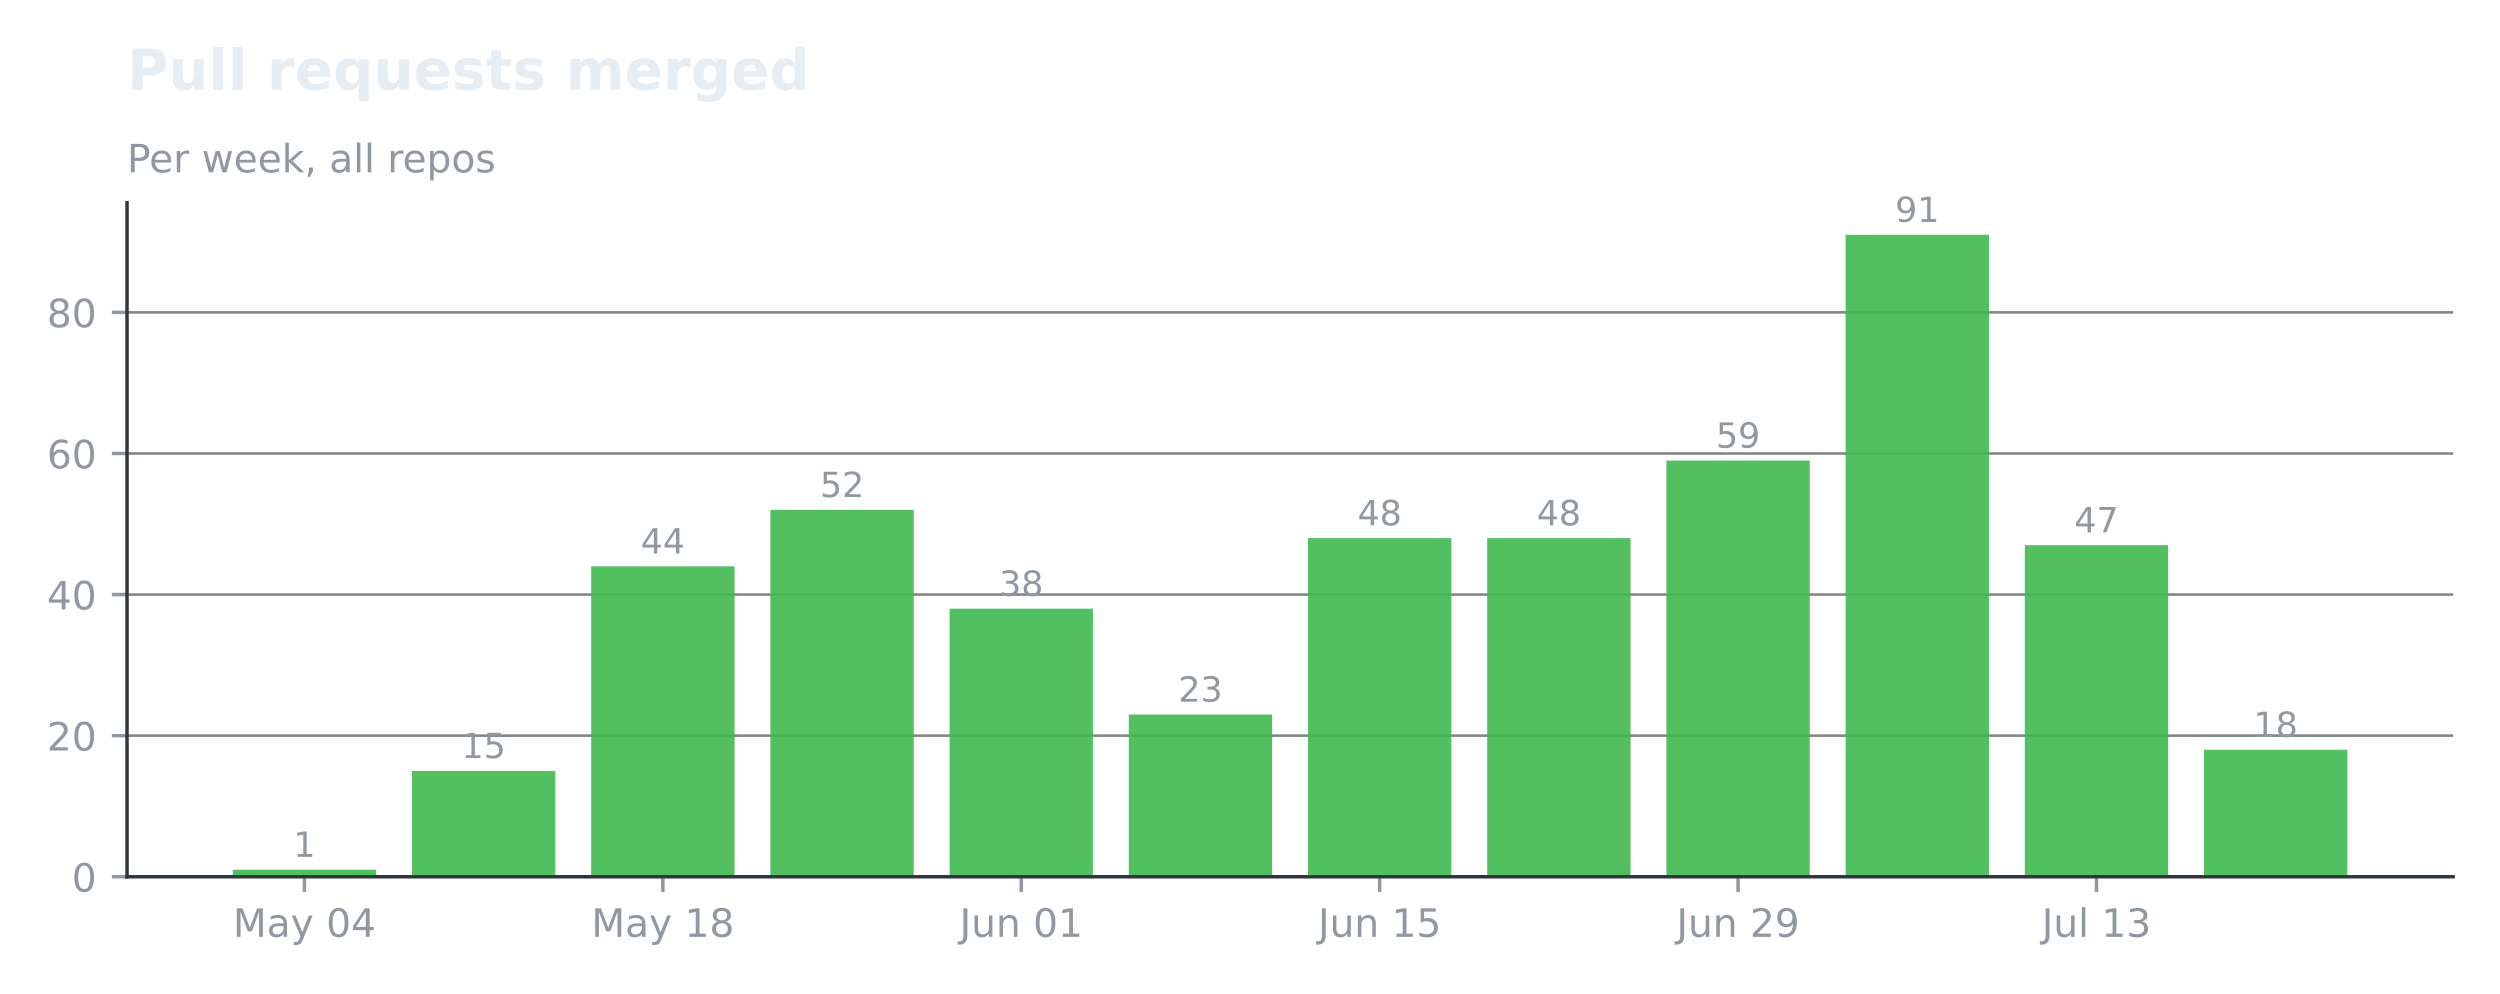
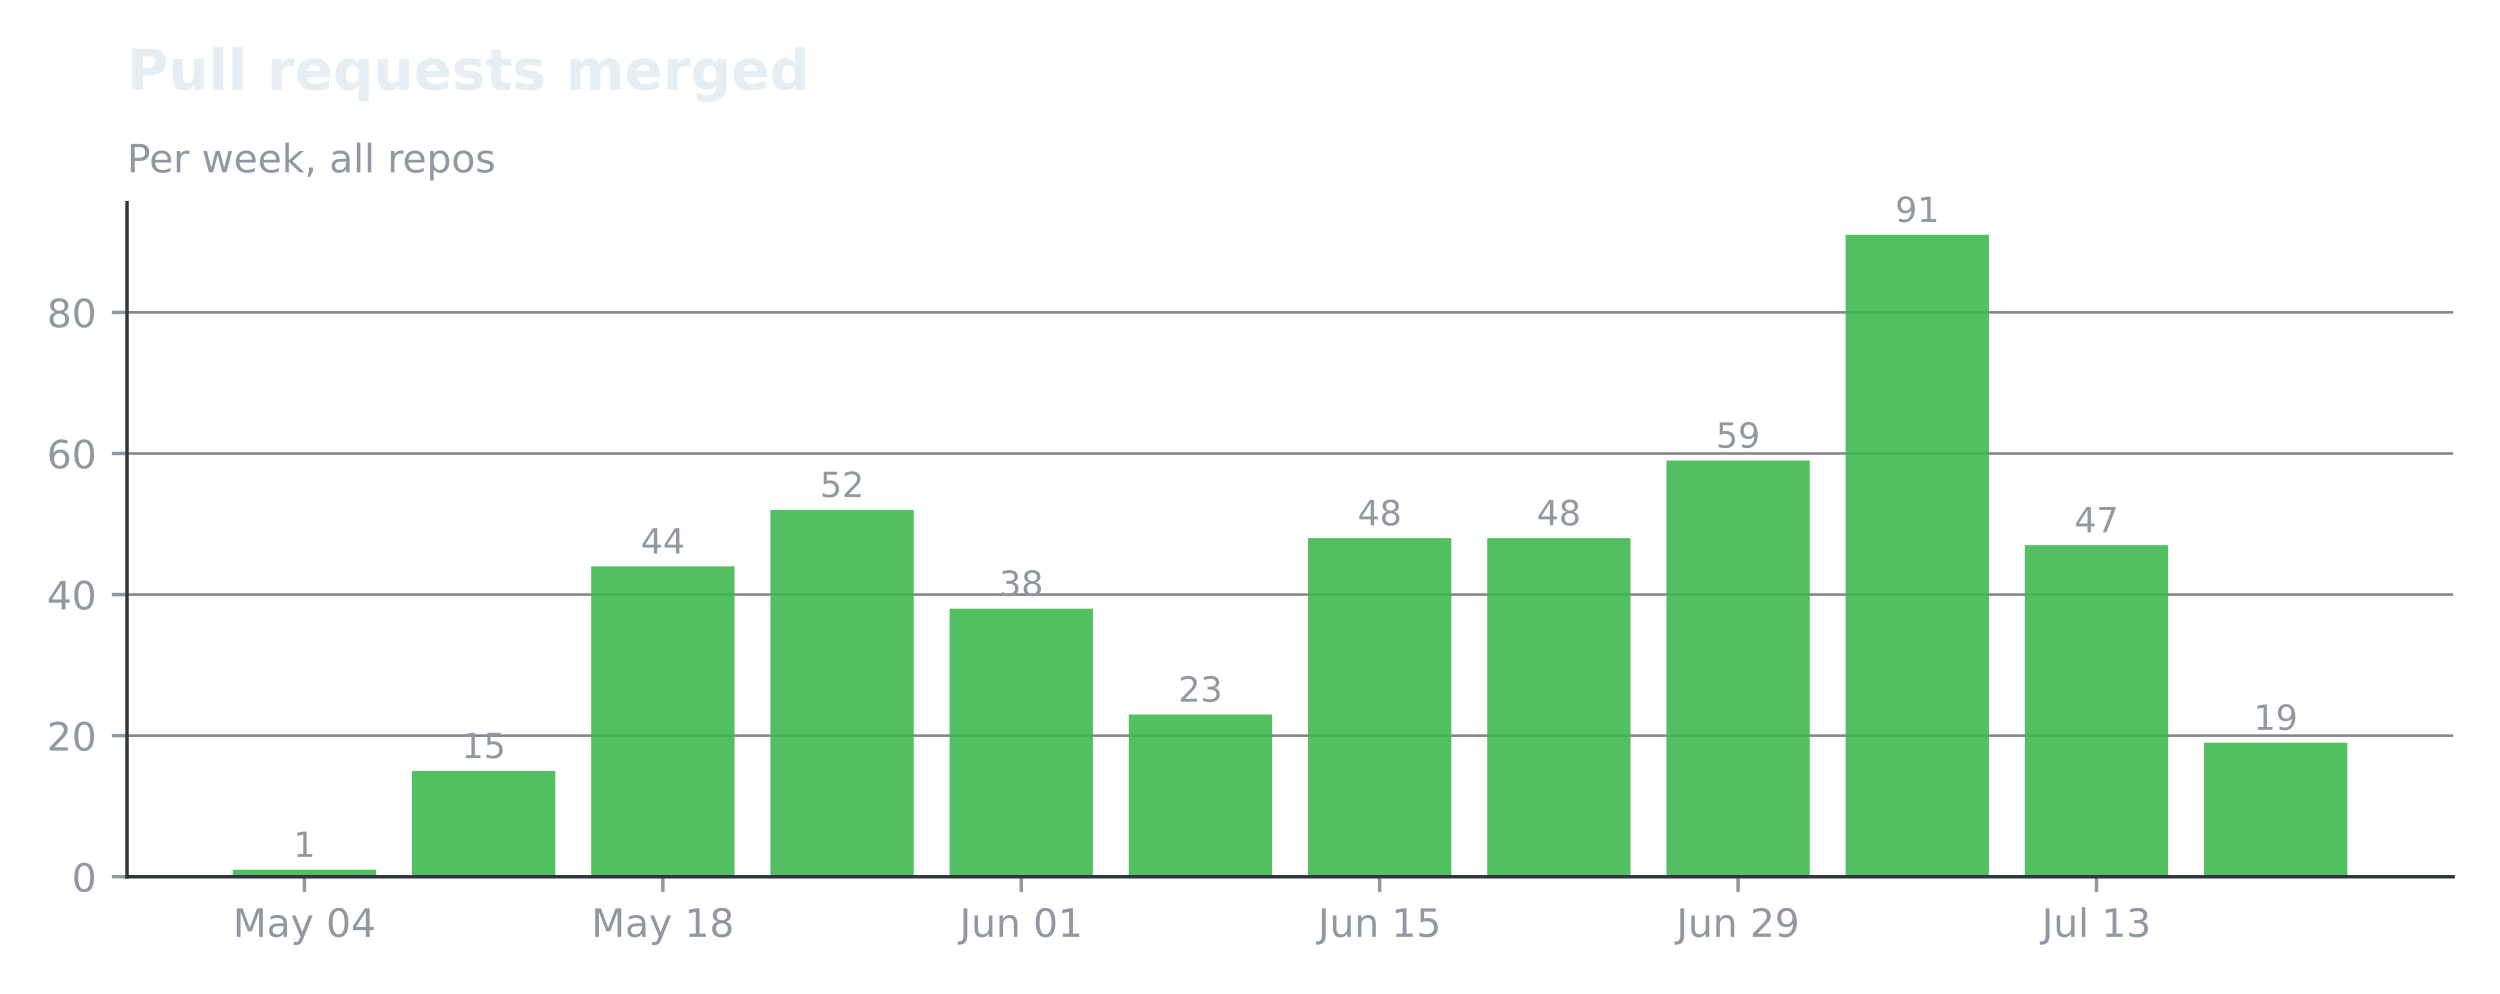
<svg xmlns="http://www.w3.org/2000/svg" xmlns:xlink="http://www.w3.org/1999/xlink" width="575.732pt" height="228.711pt" viewBox="0 0 575.732 228.711" version="1.1">
  <defs>
    <style type="text/css">*{stroke-linejoin: round; stroke-linecap: butt}</style>
  </defs>
  <g id="figure_1">
    <g id="patch_1">
      <path d="M 0 228.711  L 575.732 228.711  L 575.732 -0  L 0 -0  L 0 228.711  z " style="fill: none; opacity: 0" />
    </g>
    <g id="axes_1">
      <g id="patch_2">
        <path d="M 29.253 201.91  L 564.933 201.91  L 564.933 46.678  L 29.253 46.678  L 29.253 201.91  z " style="fill: none" />
      </g>
      <g id="matplotlib.axis_1">
        <g id="xtick_1">
          <g id="line2d_1">
            <defs>
-               <path id="m7aac562706" d="M 0 0  L 0 3.5  " style="stroke: #9198a1; stroke-width: 0.8" />
+               <path id="mbb3bbf8a56" d="M 0 0  L 0 3.5  " style="stroke: #9198a1; stroke-width: 0.8" />
            </defs>
            <g>
-               <use xlink:href="#m7aac562706" x="70.109" y="201.91" style="fill: #9198a1; stroke: #9198a1; stroke-width: 0.8" />
+               <use xlink:href="#mbb3bbf8a56" x="70.109" y="201.91" style="fill: #9198a1; stroke: #9198a1; stroke-width: 0.8" />
            </g>
          </g>
          <g id="text_1">
            <g style="fill: #9198a1" transform="translate(53.64929 215.7479) scale(0.09 -0.09)">
              <defs>
                <path id="DejaVuSans-30" d="M 628 4666  L 1569 4666  L 2759 1491  L 3956 4666  L 4897 4666  L 4897 0  L 4281 0  L 4281 4097  L 3078 897  L 2444 897  L 1241 4097  L 1241 0  L 628 0  L 628 4666  z " transform="scale(0.015625)" />
                <path id="DejaVuSans-44" d="M 2194 1759  Q 1497 1759 1228 1600  Q 959 1441 959 1056  Q 959 750 1161 570  Q 1363 391 1709 391  Q 2188 391 2477 730  Q 2766 1069 2766 1631  L 2766 1759  L 2194 1759  z M 3341 1997  L 3341 0  L 2766 0  L 2766 531  Q 2569 213 2275 61  Q 1981 -91 1556 -91  Q 1019 -91 701 211  Q 384 513 384 1019  Q 384 1609 779 1909  Q 1175 2209 1959 2209  L 2766 2209  L 2766 2266  Q 2766 2663 2505 2880  Q 2244 3097 1772 3097  Q 1472 3097 1187 3025  Q 903 2953 641 2809  L 641 3341  Q 956 3463 1253 3523  Q 1550 3584 1831 3584  Q 2591 3584 2966 3190  Q 3341 2797 3341 1997  z " transform="scale(0.015625)" />
                <path id="DejaVuSans-5c" d="M 2059 -325  Q 1816 -950 1584 -1140  Q 1353 -1331 966 -1331  L 506 -1331  L 506 -850  L 844 -850  Q 1081 -850 1212 -737  Q 1344 -625 1503 -206  L 1606 56  L 191 3500  L 800 3500  L 1894 763  L 2988 3500  L 3597 3500  L 2059 -325  z " transform="scale(0.015625)" />
                <path id="DejaVuSans-3" transform="scale(0.015625)" />
                <path id="DejaVuSans-13" d="M 2034 4250  Q 1547 4250 1301 3770  Q 1056 3291 1056 2328  Q 1056 1369 1301 889  Q 1547 409 2034 409  Q 2525 409 2770 889  Q 3016 1369 3016 2328  Q 3016 3291 2770 3770  Q 2525 4250 2034 4250  z M 2034 4750  Q 2819 4750 3233 4129  Q 3647 3509 3647 2328  Q 3647 1150 3233 529  Q 2819 -91 2034 -91  Q 1250 -91 836 529  Q 422 1150 422 2328  Q 422 3509 836 4129  Q 1250 4750 2034 4750  z " transform="scale(0.015625)" />
                <path id="DejaVuSans-17" d="M 2419 4116  L 825 1625  L 2419 1625  L 2419 4116  z M 2253 4666  L 3047 4666  L 3047 1625  L 3713 1625  L 3713 1100  L 3047 1100  L 3047 0  L 2419 0  L 2419 1100  L 313 1100  L 313 1709  L 2253 4666  z " transform="scale(0.015625)" />
              </defs>
              <use xlink:href="#DejaVuSans-30" />
              <use xlink:href="#DejaVuSans-44" transform="translate(86.28125 0)" />
              <use xlink:href="#DejaVuSans-5c" transform="translate(147.5625 0)" />
              <use xlink:href="#DejaVuSans-3" transform="translate(206.75 0)" />
              <use xlink:href="#DejaVuSans-13" transform="translate(238.5312 0)" />
              <use xlink:href="#DejaVuSans-17" transform="translate(302.1562 0)" />
            </g>
          </g>
        </g>
        <g id="xtick_2">
          <g id="line2d_2">
            <g>
-               <use xlink:href="#m7aac562706" x="152.649" y="201.91" style="fill: #9198a1; stroke: #9198a1; stroke-width: 0.8" />
+               <use xlink:href="#mbb3bbf8a56" x="152.649" y="201.91" style="fill: #9198a1; stroke: #9198a1; stroke-width: 0.8" />
            </g>
          </g>
          <g id="text_2">
            <g style="fill: #9198a1" transform="translate(136.1886 215.7479) scale(0.09 -0.09)">
              <defs>
                <path id="DejaVuSans-14" d="M 794 531  L 1825 531  L 1825 4091  L 703 3866  L 703 4441  L 1819 4666  L 2450 4666  L 2450 531  L 3481 531  L 3481 0  L 794 0  L 794 531  z " transform="scale(0.015625)" />
                <path id="DejaVuSans-1b" d="M 2034 2216  Q 1584 2216 1326 1975  Q 1069 1734 1069 1313  Q 1069 891 1326 650  Q 1584 409 2034 409  Q 2484 409 2743 651  Q 3003 894 3003 1313  Q 3003 1734 2745 1975  Q 2488 2216 2034 2216  z M 1403 2484  Q 997 2584 770 2862  Q 544 3141 544 3541  Q 544 4100 942 4425  Q 1341 4750 2034 4750  Q 2731 4750 3128 4425  Q 3525 4100 3525 3541  Q 3525 3141 3298 2862  Q 3072 2584 2669 2484  Q 3125 2378 3379 2068  Q 3634 1759 3634 1313  Q 3634 634 3220 271  Q 2806 -91 2034 -91  Q 1263 -91 848 271  Q 434 634 434 1313  Q 434 1759 690 2068  Q 947 2378 1403 2484  z M 1172 3481  Q 1172 3119 1398 2916  Q 1625 2713 2034 2713  Q 2441 2713 2670 2916  Q 2900 3119 2900 3481  Q 2900 3844 2670 4047  Q 2441 4250 2034 4250  Q 1625 4250 1398 4047  Q 1172 3844 1172 3481  z " transform="scale(0.015625)" />
              </defs>
              <use xlink:href="#DejaVuSans-30" />
              <use xlink:href="#DejaVuSans-44" transform="translate(86.28125 0)" />
              <use xlink:href="#DejaVuSans-5c" transform="translate(147.5625 0)" />
              <use xlink:href="#DejaVuSans-3" transform="translate(206.75 0)" />
              <use xlink:href="#DejaVuSans-14" transform="translate(238.5312 0)" />
              <use xlink:href="#DejaVuSans-1b" transform="translate(302.1562 0)" />
            </g>
          </g>
        </g>
        <g id="xtick_3">
          <g id="line2d_3">
            <g>
-               <use xlink:href="#m7aac562706" x="235.188" y="201.91" style="fill: #9198a1; stroke: #9198a1; stroke-width: 0.8" />
+               <use xlink:href="#mbb3bbf8a56" x="235.188" y="201.91" style="fill: #9198a1; stroke: #9198a1; stroke-width: 0.8" />
            </g>
          </g>
          <g id="text_3">
            <g style="fill: #9198a1" transform="translate(221.0004 215.7479) scale(0.09 -0.09)">
              <defs>
                <path id="DejaVuSans-2d" d="M 628 4666  L 1259 4666  L 1259 325  Q 1259 -519 939 -900  Q 619 -1281 -91 -1281  L -331 -1281  L -331 -750  L -134 -750  Q 284 -750 456 -515  Q 628 -281 628 325  L 628 4666  z " transform="scale(0.015625)" />
                <path id="DejaVuSans-58" d="M 544 1381  L 544 3500  L 1119 3500  L 1119 1403  Q 1119 906 1312 657  Q 1506 409 1894 409  Q 2359 409 2629 706  Q 2900 1003 2900 1516  L 2900 3500  L 3475 3500  L 3475 0  L 2900 0  L 2900 538  Q 2691 219 2414 64  Q 2138 -91 1772 -91  Q 1169 -91 856 284  Q 544 659 544 1381  z M 1991 3584  L 1991 3584  z " transform="scale(0.015625)" />
                <path id="DejaVuSans-51" d="M 3513 2113  L 3513 0  L 2938 0  L 2938 2094  Q 2938 2591 2744 2837  Q 2550 3084 2163 3084  Q 1697 3084 1428 2787  Q 1159 2491 1159 1978  L 1159 0  L 581 0  L 581 3500  L 1159 3500  L 1159 2956  Q 1366 3272 1645 3428  Q 1925 3584 2291 3584  Q 2894 3584 3203 3211  Q 3513 2838 3513 2113  z " transform="scale(0.015625)" />
              </defs>
              <use xlink:href="#DejaVuSans-2d" />
              <use xlink:href="#DejaVuSans-58" transform="translate(29.5 0)" />
              <use xlink:href="#DejaVuSans-51" transform="translate(92.875 0)" />
              <use xlink:href="#DejaVuSans-3" transform="translate(156.25 0)" />
              <use xlink:href="#DejaVuSans-13" transform="translate(188.0312 0)" />
              <use xlink:href="#DejaVuSans-14" transform="translate(251.6562 0)" />
            </g>
          </g>
        </g>
        <g id="xtick_4">
          <g id="line2d_4">
            <g>
-               <use xlink:href="#m7aac562706" x="317.727" y="201.91" style="fill: #9198a1; stroke: #9198a1; stroke-width: 0.8" />
+               <use xlink:href="#mbb3bbf8a56" x="317.727" y="201.91" style="fill: #9198a1; stroke: #9198a1; stroke-width: 0.8" />
            </g>
          </g>
          <g id="text_4">
            <g style="fill: #9198a1" transform="translate(303.5397 215.7479) scale(0.09 -0.09)">
              <defs>
                <path id="DejaVuSans-18" d="M 691 4666  L 3169 4666  L 3169 4134  L 1269 4134  L 1269 2991  Q 1406 3038 1543 3061  Q 1681 3084 1819 3084  Q 2600 3084 3056 2656  Q 3513 2228 3513 1497  Q 3513 744 3044 326  Q 2575 -91 1722 -91  Q 1428 -91 1123 -41  Q 819 9 494 109  L 494 744  Q 775 591 1075 516  Q 1375 441 1709 441  Q 2250 441 2565 725  Q 2881 1009 2881 1497  Q 2881 1984 2565 2268  Q 2250 2553 1709 2553  Q 1456 2553 1204 2497  Q 953 2441 691 2322  L 691 4666  z " transform="scale(0.015625)" />
              </defs>
              <use xlink:href="#DejaVuSans-2d" />
              <use xlink:href="#DejaVuSans-58" transform="translate(29.5 0)" />
              <use xlink:href="#DejaVuSans-51" transform="translate(92.875 0)" />
              <use xlink:href="#DejaVuSans-3" transform="translate(156.25 0)" />
              <use xlink:href="#DejaVuSans-14" transform="translate(188.0312 0)" />
              <use xlink:href="#DejaVuSans-18" transform="translate(251.6562 0)" />
            </g>
          </g>
        </g>
        <g id="xtick_5">
          <g id="line2d_5">
            <g>
-               <use xlink:href="#m7aac562706" x="400.267" y="201.91" style="fill: #9198a1; stroke: #9198a1; stroke-width: 0.8" />
+               <use xlink:href="#mbb3bbf8a56" x="400.267" y="201.91" style="fill: #9198a1; stroke: #9198a1; stroke-width: 0.8" />
            </g>
          </g>
          <g id="text_5">
            <g style="fill: #9198a1" transform="translate(386.079 215.7479) scale(0.09 -0.09)">
              <defs>
                <path id="DejaVuSans-15" d="M 1228 531  L 3431 531  L 3431 0  L 469 0  L 469 531  Q 828 903 1448 1529  Q 2069 2156 2228 2338  Q 2531 2678 2651 2914  Q 2772 3150 2772 3378  Q 2772 3750 2511 3984  Q 2250 4219 1831 4219  Q 1534 4219 1204 4116  Q 875 4013 500 3803  L 500 4441  Q 881 4594 1212 4672  Q 1544 4750 1819 4750  Q 2544 4750 2975 4387  Q 3406 4025 3406 3419  Q 3406 3131 3298 2873  Q 3191 2616 2906 2266  Q 2828 2175 2409 1742  Q 1991 1309 1228 531  z " transform="scale(0.015625)" />
                <path id="DejaVuSans-1c" d="M 703 97  L 703 672  Q 941 559 1184 500  Q 1428 441 1663 441  Q 2288 441 2617 861  Q 2947 1281 2994 2138  Q 2813 1869 2534 1725  Q 2256 1581 1919 1581  Q 1219 1581 811 2004  Q 403 2428 403 3163  Q 403 3881 828 4315  Q 1253 4750 1959 4750  Q 2769 4750 3195 4129  Q 3622 3509 3622 2328  Q 3622 1225 3098 567  Q 2575 -91 1691 -91  Q 1453 -91 1209 -44  Q 966 3 703 97  z M 1959 2075  Q 2384 2075 2632 2365  Q 2881 2656 2881 3163  Q 2881 3666 2632 3958  Q 2384 4250 1959 4250  Q 1534 4250 1286 3958  Q 1038 3666 1038 3163  Q 1038 2656 1286 2365  Q 1534 2075 1959 2075  z " transform="scale(0.015625)" />
              </defs>
              <use xlink:href="#DejaVuSans-2d" />
              <use xlink:href="#DejaVuSans-58" transform="translate(29.5 0)" />
              <use xlink:href="#DejaVuSans-51" transform="translate(92.875 0)" />
              <use xlink:href="#DejaVuSans-3" transform="translate(156.25 0)" />
              <use xlink:href="#DejaVuSans-15" transform="translate(188.0312 0)" />
              <use xlink:href="#DejaVuSans-1c" transform="translate(251.6562 0)" />
            </g>
          </g>
        </g>
        <g id="xtick_6">
          <g id="line2d_6">
            <g>
-               <use xlink:href="#m7aac562706" x="482.806" y="201.91" style="fill: #9198a1; stroke: #9198a1; stroke-width: 0.8" />
+               <use xlink:href="#mbb3bbf8a56" x="482.806" y="201.91" style="fill: #9198a1; stroke: #9198a1; stroke-width: 0.8" />
            </g>
          </g>
          <g id="text_6">
            <g style="fill: #9198a1" transform="translate(470.22 215.7486) scale(0.09 -0.09)">
              <defs>
                <path id="DejaVuSans-4f" d="M 603 4863  L 1178 4863  L 1178 0  L 603 0  L 603 4863  z " transform="scale(0.015625)" />
                <path id="DejaVuSans-16" d="M 2597 2516  Q 3050 2419 3304 2112  Q 3559 1806 3559 1356  Q 3559 666 3084 287  Q 2609 -91 1734 -91  Q 1441 -91 1130 -33  Q 819 25 488 141  L 488 750  Q 750 597 1062 519  Q 1375 441 1716 441  Q 2309 441 2620 675  Q 2931 909 2931 1356  Q 2931 1769 2642 2001  Q 2353 2234 1838 2234  L 1294 2234  L 1294 2753  L 1863 2753  Q 2328 2753 2575 2939  Q 2822 3125 2822 3475  Q 2822 3834 2567 4026  Q 2313 4219 1838 4219  Q 1578 4219 1281 4162  Q 984 4106 628 3988  L 628 4550  Q 988 4650 1302 4700  Q 1616 4750 1894 4750  Q 2613 4750 3031 4423  Q 3450 4097 3450 3541  Q 3450 3153 3228 2886  Q 3006 2619 2597 2516  z " transform="scale(0.015625)" />
              </defs>
              <use xlink:href="#DejaVuSans-2d" />
              <use xlink:href="#DejaVuSans-58" transform="translate(29.5 0)" />
              <use xlink:href="#DejaVuSans-4f" transform="translate(92.875 0)" />
              <use xlink:href="#DejaVuSans-3" transform="translate(120.6562 0)" />
              <use xlink:href="#DejaVuSans-14" transform="translate(152.4375 0)" />
              <use xlink:href="#DejaVuSans-16" transform="translate(216.0625 0)" />
            </g>
          </g>
        </g>
      </g>
      <g id="matplotlib.axis_2">
        <g id="ytick_1">
          <g id="line2d_7">
-             <path d="M 29.253 201.91  L 564.933 201.91  " clip-path="url(#pd6d8cc065c)" style="fill: none; stroke: #30363d; stroke-opacity: 0.6; stroke-width: 0.6; stroke-linecap: square" />
+             <path d="M 29.253 201.91  L 564.933 201.91  " clip-path="url(#p3932a3ec8b)" style="fill: none; stroke: #30363d; stroke-opacity: 0.6; stroke-width: 0.6; stroke-linecap: square" />
          </g>
          <g id="line2d_8">
            <defs>
-               <path id="m7c4bdda613" d="M 0 0  L -3.5 0  " style="stroke: #9198a1; stroke-width: 0.8" />
+               <path id="mdd744f3404" d="M 0 0  L -3.5 0  " style="stroke: #9198a1; stroke-width: 0.8" />
            </defs>
            <g>
-               <use xlink:href="#m7c4bdda613" x="29.253" y="201.91" style="fill: #9198a1; stroke: #9198a1; stroke-width: 0.8" />
+               <use xlink:href="#mdd744f3404" x="29.253" y="201.91" style="fill: #9198a1; stroke: #9198a1; stroke-width: 0.8" />
            </g>
          </g>
          <g id="text_7">
            <g style="fill: #9198a1" transform="translate(16.52625 205.3289) scale(0.09 -0.09)">
              <use xlink:href="#DejaVuSans-13" />
            </g>
          </g>
        </g>
        <g id="ytick_2">
          <g id="line2d_9">
-             <path d="M 29.253 169.418  L 564.933 169.418  " clip-path="url(#pd6d8cc065c)" style="fill: none; stroke: #30363d; stroke-opacity: 0.6; stroke-width: 0.6; stroke-linecap: square" />
+             <path d="M 29.253 169.418  L 564.933 169.418  " clip-path="url(#p3932a3ec8b)" style="fill: none; stroke: #30363d; stroke-opacity: 0.6; stroke-width: 0.6; stroke-linecap: square" />
          </g>
          <g id="line2d_10">
            <g>
-               <use xlink:href="#m7c4bdda613" x="29.253" y="169.418" style="fill: #9198a1; stroke: #9198a1; stroke-width: 0.8" />
+               <use xlink:href="#mdd744f3404" x="29.253" y="169.418" style="fill: #9198a1; stroke: #9198a1; stroke-width: 0.8" />
            </g>
          </g>
          <g id="text_8">
            <g style="fill: #9198a1" transform="translate(10.8 172.8366) scale(0.09 -0.09)">
              <use xlink:href="#DejaVuSans-15" />
              <use xlink:href="#DejaVuSans-13" transform="translate(63.625 0)" />
            </g>
          </g>
        </g>
        <g id="ytick_3">
          <g id="line2d_11">
-             <path d="M 29.253 136.925  L 564.933 136.925  " clip-path="url(#pd6d8cc065c)" style="fill: none; stroke: #30363d; stroke-opacity: 0.6; stroke-width: 0.6; stroke-linecap: square" />
+             <path d="M 29.253 136.925  L 564.933 136.925  " clip-path="url(#p3932a3ec8b)" style="fill: none; stroke: #30363d; stroke-opacity: 0.6; stroke-width: 0.6; stroke-linecap: square" />
          </g>
          <g id="line2d_12">
            <g>
-               <use xlink:href="#m7c4bdda613" x="29.253" y="136.925" style="fill: #9198a1; stroke: #9198a1; stroke-width: 0.8" />
+               <use xlink:href="#mdd744f3404" x="29.253" y="136.925" style="fill: #9198a1; stroke: #9198a1; stroke-width: 0.8" />
            </g>
          </g>
          <g id="text_9">
            <g style="fill: #9198a1" transform="translate(10.8 140.3443) scale(0.09 -0.09)">
              <use xlink:href="#DejaVuSans-17" />
              <use xlink:href="#DejaVuSans-13" transform="translate(63.625 0)" />
            </g>
          </g>
        </g>
        <g id="ytick_4">
          <g id="line2d_13">
-             <path d="M 29.253 104.433  L 564.933 104.433  " clip-path="url(#pd6d8cc065c)" style="fill: none; stroke: #30363d; stroke-opacity: 0.6; stroke-width: 0.6; stroke-linecap: square" />
+             <path d="M 29.253 104.433  L 564.933 104.433  " clip-path="url(#p3932a3ec8b)" style="fill: none; stroke: #30363d; stroke-opacity: 0.6; stroke-width: 0.6; stroke-linecap: square" />
          </g>
          <g id="line2d_14">
            <g>
-               <use xlink:href="#m7c4bdda613" x="29.253" y="104.433" style="fill: #9198a1; stroke: #9198a1; stroke-width: 0.8" />
+               <use xlink:href="#mdd744f3404" x="29.253" y="104.433" style="fill: #9198a1; stroke: #9198a1; stroke-width: 0.8" />
            </g>
          </g>
          <g id="text_10">
            <g style="fill: #9198a1" transform="translate(10.8 107.852) scale(0.09 -0.09)">
              <defs>
                <path id="DejaVuSans-19" d="M 2113 2584  Q 1688 2584 1439 2293  Q 1191 2003 1191 1497  Q 1191 994 1439 701  Q 1688 409 2113 409  Q 2538 409 2786 701  Q 3034 994 3034 1497  Q 3034 2003 2786 2293  Q 2538 2584 2113 2584  z M 3366 4563  L 3366 3988  Q 3128 4100 2886 4159  Q 2644 4219 2406 4219  Q 1781 4219 1451 3797  Q 1122 3375 1075 2522  Q 1259 2794 1537 2939  Q 1816 3084 2150 3084  Q 2853 3084 3261 2657  Q 3669 2231 3669 1497  Q 3669 778 3244 343  Q 2819 -91 2113 -91  Q 1303 -91 875 529  Q 447 1150 447 2328  Q 447 3434 972 4092  Q 1497 4750 2381 4750  Q 2619 4750 2861 4703  Q 3103 4656 3366 4563  z " transform="scale(0.015625)" />
              </defs>
              <use xlink:href="#DejaVuSans-19" />
              <use xlink:href="#DejaVuSans-13" transform="translate(63.625 0)" />
            </g>
          </g>
        </g>
        <g id="ytick_5">
          <g id="line2d_15">
-             <path d="M 29.253 71.941  L 564.933 71.941  " clip-path="url(#pd6d8cc065c)" style="fill: none; stroke: #30363d; stroke-opacity: 0.6; stroke-width: 0.6; stroke-linecap: square" />
+             <path d="M 29.253 71.941  L 564.933 71.941  " clip-path="url(#p3932a3ec8b)" style="fill: none; stroke: #30363d; stroke-opacity: 0.6; stroke-width: 0.6; stroke-linecap: square" />
          </g>
          <g id="line2d_16">
            <g>
-               <use xlink:href="#m7c4bdda613" x="29.253" y="71.941" style="fill: #9198a1; stroke: #9198a1; stroke-width: 0.8" />
+               <use xlink:href="#mdd744f3404" x="29.253" y="71.941" style="fill: #9198a1; stroke: #9198a1; stroke-width: 0.8" />
            </g>
          </g>
          <g id="text_11">
            <g style="fill: #9198a1" transform="translate(10.8 75.35968) scale(0.09 -0.09)">
              <use xlink:href="#DejaVuSans-1b" />
              <use xlink:href="#DejaVuSans-13" transform="translate(63.625 0)" />
            </g>
          </g>
        </g>
      </g>
      <g id="patch_3">
-         <path d="M 53.602 201.91  L 86.617 201.91  L 86.617 200.285  L 53.602 200.285  z " clip-path="url(#pd6d8cc065c)" style="fill: #3fb950; opacity: 0.9" />
+         <path d="M 53.602 201.91  L 86.617 201.91  L 86.617 200.285  L 53.602 200.285  z " clip-path="url(#p3932a3ec8b)" style="fill: #3fb950; opacity: 0.9" />
      </g>
      <g id="patch_4">
-         <path d="M 94.871 201.91  L 127.887 201.91  L 127.887 177.541  L 94.871 177.541  z " clip-path="url(#pd6d8cc065c)" style="fill: #3fb950; opacity: 0.9" />
+         <path d="M 94.871 201.91  L 127.887 201.91  L 127.887 177.541  L 94.871 177.541  z " clip-path="url(#p3932a3ec8b)" style="fill: #3fb950; opacity: 0.9" />
      </g>
      <g id="patch_5">
-         <path d="M 136.141 201.91  L 169.157 201.91  L 169.157 130.427  L 136.141 130.427  z " clip-path="url(#pd6d8cc065c)" style="fill: #3fb950; opacity: 0.9" />
+         <path d="M 136.141 201.91  L 169.157 201.91  L 169.157 130.427  L 136.141 130.427  z " clip-path="url(#p3932a3ec8b)" style="fill: #3fb950; opacity: 0.9" />
      </g>
      <g id="patch_6">
-         <path d="M 177.411 201.91  L 210.426 201.91  L 210.426 117.43  L 177.411 117.43  z " clip-path="url(#pd6d8cc065c)" style="fill: #3fb950; opacity: 0.9" />
+         <path d="M 177.411 201.91  L 210.426 201.91  L 210.426 117.43  L 177.411 117.43  z " clip-path="url(#p3932a3ec8b)" style="fill: #3fb950; opacity: 0.9" />
      </g>
      <g id="patch_7">
-         <path d="M 218.68 201.91  L 251.696 201.91  L 251.696 140.175  L 218.68 140.175  z " clip-path="url(#pd6d8cc065c)" style="fill: #3fb950; opacity: 0.9" />
+         <path d="M 218.68 201.91  L 251.696 201.91  L 251.696 140.175  L 218.68 140.175  z " clip-path="url(#p3932a3ec8b)" style="fill: #3fb950; opacity: 0.9" />
      </g>
      <g id="patch_8">
-         <path d="M 259.95 201.91  L 292.966 201.91  L 292.966 164.544  L 259.95 164.544  z " clip-path="url(#pd6d8cc065c)" style="fill: #3fb950; opacity: 0.9" />
+         <path d="M 259.95 201.91  L 292.966 201.91  L 292.966 164.544  L 259.95 164.544  z " clip-path="url(#p3932a3ec8b)" style="fill: #3fb950; opacity: 0.9" />
      </g>
      <g id="patch_9">
-         <path d="M 301.219 201.91  L 334.235 201.91  L 334.235 123.928  L 301.219 123.928  z " clip-path="url(#pd6d8cc065c)" style="fill: #3fb950; opacity: 0.9" />
+         <path d="M 301.219 201.91  L 334.235 201.91  L 334.235 123.928  L 301.219 123.928  z " clip-path="url(#p3932a3ec8b)" style="fill: #3fb950; opacity: 0.9" />
      </g>
      <g id="patch_10">
-         <path d="M 342.489 201.91  L 375.505 201.91  L 375.505 123.928  L 342.489 123.928  z " clip-path="url(#pd6d8cc065c)" style="fill: #3fb950; opacity: 0.9" />
+         <path d="M 342.489 201.91  L 375.505 201.91  L 375.505 123.928  L 342.489 123.928  z " clip-path="url(#p3932a3ec8b)" style="fill: #3fb950; opacity: 0.9" />
      </g>
      <g id="patch_11">
-         <path d="M 383.759 201.91  L 416.774 201.91  L 416.774 106.058  L 383.759 106.058  z " clip-path="url(#pd6d8cc065c)" style="fill: #3fb950; opacity: 0.9" />
+         <path d="M 383.759 201.91  L 416.774 201.91  L 416.774 106.058  L 383.759 106.058  z " clip-path="url(#p3932a3ec8b)" style="fill: #3fb950; opacity: 0.9" />
      </g>
      <g id="patch_12">
-         <path d="M 425.028 201.91  L 458.044 201.91  L 458.044 54.07  L 425.028 54.07  z " clip-path="url(#pd6d8cc065c)" style="fill: #3fb950; opacity: 0.9" />
+         <path d="M 425.028 201.91  L 458.044 201.91  L 458.044 54.07  L 425.028 54.07  z " clip-path="url(#p3932a3ec8b)" style="fill: #3fb950; opacity: 0.9" />
      </g>
      <g id="patch_13">
-         <path d="M 466.298 201.91  L 499.314 201.91  L 499.314 125.553  L 466.298 125.553  z " clip-path="url(#pd6d8cc065c)" style="fill: #3fb950; opacity: 0.9" />
+         <path d="M 466.298 201.91  L 499.314 201.91  L 499.314 125.553  L 466.298 125.553  z " clip-path="url(#p3932a3ec8b)" style="fill: #3fb950; opacity: 0.9" />
      </g>
      <g id="patch_14">
-         <path d="M 507.568 201.91  L 540.583 201.91  L 540.583 172.667  L 507.568 172.667  z " clip-path="url(#pd6d8cc065c)" style="fill: #3fb950; opacity: 0.9" />
+         <path d="M 507.568 201.91  L 540.583 201.91  L 540.583 171.042  L 507.568 171.042  z " clip-path="url(#p3932a3ec8b)" style="fill: #3fb950; opacity: 0.9" />
      </g>
      <g id="patch_15">
        <path d="M 29.253 201.91  L 29.253 46.678  " style="fill: none; stroke: #30363d; stroke-width: 0.8; stroke-linejoin: miter; stroke-linecap: square" />
      </g>
      <g id="patch_16">
        <path d="M 29.253 201.91  L 564.933 201.91  " style="fill: none; stroke: #30363d; stroke-width: 0.8; stroke-linejoin: miter; stroke-linecap: square" />
      </g>
      <g id="text_12">
        <g style="fill: #9198a1" transform="translate(67.56445 197.3286) scale(0.08 -0.08)">
          <use xlink:href="#DejaVuSans-14" />
        </g>
      </g>
      <g id="text_13">
        <g style="fill: #9198a1" transform="translate(106.2891 174.5839) scale(0.08 -0.08)">
          <use xlink:href="#DejaVuSans-14" />
          <use xlink:href="#DejaVuSans-18" transform="translate(63.625 0)" />
        </g>
      </g>
      <g id="text_14">
        <g style="fill: #9198a1" transform="translate(147.5587 127.4701) scale(0.08 -0.08)">
          <use xlink:href="#DejaVuSans-17" />
          <use xlink:href="#DejaVuSans-17" transform="translate(63.625 0)" />
        </g>
      </g>
      <g id="text_15">
        <g style="fill: #9198a1" transform="translate(188.8284 114.4732) scale(0.08 -0.08)">
          <use xlink:href="#DejaVuSans-18" />
          <use xlink:href="#DejaVuSans-15" transform="translate(63.625 0)" />
        </g>
      </g>
      <g id="text_16">
        <g style="fill: #9198a1" transform="translate(230.098 137.2178) scale(0.08 -0.08)">
          <use xlink:href="#DejaVuSans-16" />
          <use xlink:href="#DejaVuSans-1b" transform="translate(63.625 0)" />
        </g>
      </g>
      <g id="text_17">
        <g style="fill: #9198a1" transform="translate(271.3677 161.587) scale(0.08 -0.08)">
          <use xlink:href="#DejaVuSans-15" />
          <use xlink:href="#DejaVuSans-16" transform="translate(63.625 0)" />
        </g>
      </g>
      <g id="text_18">
        <g style="fill: #9198a1" transform="translate(312.6373 120.9716) scale(0.08 -0.08)">
          <use xlink:href="#DejaVuSans-17" />
          <use xlink:href="#DejaVuSans-1b" transform="translate(63.625 0)" />
        </g>
      </g>
      <g id="text_19">
        <g style="fill: #9198a1" transform="translate(353.907 120.9716) scale(0.08 -0.08)">
          <use xlink:href="#DejaVuSans-17" />
          <use xlink:href="#DejaVuSans-1b" transform="translate(63.625 0)" />
        </g>
      </g>
      <g id="text_20">
        <g style="fill: #9198a1" transform="translate(395.1766 103.1009) scale(0.08 -0.08)">
          <use xlink:href="#DejaVuSans-18" />
          <use xlink:href="#DejaVuSans-1c" transform="translate(63.625 0)" />
        </g>
      </g>
      <g id="text_21">
        <g style="fill: #9198a1" transform="translate(436.4463 51.11317) scale(0.08 -0.08)">
          <use xlink:href="#DejaVuSans-1c" />
          <use xlink:href="#DejaVuSans-14" transform="translate(63.625 0)" />
        </g>
      </g>
      <g id="text_22">
        <g style="fill: #9198a1" transform="translate(477.7159 122.5962) scale(0.08 -0.08)">
          <defs>
            <path id="DejaVuSans-1a" d="M 525 4666  L 3525 4666  L 3525 4397  L 1831 0  L 1172 0  L 2766 4134  L 525 4134  L 525 4666  z " transform="scale(0.015625)" />
          </defs>
          <use xlink:href="#DejaVuSans-17" />
          <use xlink:href="#DejaVuSans-1a" transform="translate(63.625 0)" />
        </g>
      </g>
      <g id="text_23">
-         <g style="fill: #9198a1" transform="translate(518.9856 169.7101) scale(0.08 -0.08)">
+         <g style="fill: #9198a1" transform="translate(518.9856 168.0855) scale(0.08 -0.08)">
          <use xlink:href="#DejaVuSans-14" />
-           <use xlink:href="#DejaVuSans-1b" transform="translate(63.625 0)" />
+           <use xlink:href="#DejaVuSans-1c" transform="translate(63.625 0)" />
        </g>
      </g>
      <g id="text_24">
        <g style="fill: #9198a1" transform="translate(29.2525 39.69253) scale(0.09 -0.09)">
          <defs>
            <path id="DejaVuSans-33" d="M 1259 4147  L 1259 2394  L 2053 2394  Q 2494 2394 2734 2622  Q 2975 2850 2975 3272  Q 2975 3691 2734 3919  Q 2494 4147 2053 4147  L 1259 4147  z M 628 4666  L 2053 4666  Q 2838 4666 3239 4311  Q 3641 3956 3641 3272  Q 3641 2581 3239 2228  Q 2838 1875 2053 1875  L 1259 1875  L 1259 0  L 628 0  L 628 4666  z " transform="scale(0.015625)" />
            <path id="DejaVuSans-48" d="M 3597 1894  L 3597 1613  L 953 1613  Q 991 1019 1311 708  Q 1631 397 2203 397  Q 2534 397 2845 478  Q 3156 559 3463 722  L 3463 178  Q 3153 47 2828 -22  Q 2503 -91 2169 -91  Q 1331 -91 842 396  Q 353 884 353 1716  Q 353 2575 817 3079  Q 1281 3584 2069 3584  Q 2775 3584 3186 3129  Q 3597 2675 3597 1894  z M 3022 2063  Q 3016 2534 2758 2815  Q 2500 3097 2075 3097  Q 1594 3097 1305 2825  Q 1016 2553 972 2059  L 3022 2063  z " transform="scale(0.015625)" />
            <path id="DejaVuSans-55" d="M 2631 2963  Q 2534 3019 2420 3045  Q 2306 3072 2169 3072  Q 1681 3072 1420 2755  Q 1159 2438 1159 1844  L 1159 0  L 581 0  L 581 3500  L 1159 3500  L 1159 2956  Q 1341 3275 1631 3429  Q 1922 3584 2338 3584  Q 2397 3584 2469 3576  Q 2541 3569 2628 3553  L 2631 2963  z " transform="scale(0.015625)" />
            <path id="DejaVuSans-5a" d="M 269 3500  L 844 3500  L 1563 769  L 2278 3500  L 2956 3500  L 3675 769  L 4391 3500  L 4966 3500  L 4050 0  L 3372 0  L 2619 2869  L 1863 0  L 1184 0  L 269 3500  z " transform="scale(0.015625)" />
            <path id="DejaVuSans-4e" d="M 581 4863  L 1159 4863  L 1159 1991  L 2875 3500  L 3609 3500  L 1753 1863  L 3688 0  L 2938 0  L 1159 1709  L 1159 0  L 581 0  L 581 4863  z " transform="scale(0.015625)" />
            <path id="DejaVuSans-f" d="M 750 794  L 1409 794  L 1409 256  L 897 -744  L 494 -744  L 750 256  L 750 794  z " transform="scale(0.015625)" />
            <path id="DejaVuSans-53" d="M 1159 525  L 1159 -1331  L 581 -1331  L 581 3500  L 1159 3500  L 1159 2969  Q 1341 3281 1617 3432  Q 1894 3584 2278 3584  Q 2916 3584 3314 3078  Q 3713 2572 3713 1747  Q 3713 922 3314 415  Q 2916 -91 2278 -91  Q 1894 -91 1617 61  Q 1341 213 1159 525  z M 3116 1747  Q 3116 2381 2855 2742  Q 2594 3103 2138 3103  Q 1681 3103 1420 2742  Q 1159 2381 1159 1747  Q 1159 1113 1420 752  Q 1681 391 2138 391  Q 2594 391 2855 752  Q 3116 1113 3116 1747  z " transform="scale(0.015625)" />
            <path id="DejaVuSans-52" d="M 1959 3097  Q 1497 3097 1228 2736  Q 959 2375 959 1747  Q 959 1119 1226 758  Q 1494 397 1959 397  Q 2419 397 2687 759  Q 2956 1122 2956 1747  Q 2956 2369 2687 2733  Q 2419 3097 1959 3097  z M 1959 3584  Q 2709 3584 3137 3096  Q 3566 2609 3566 1747  Q 3566 888 3137 398  Q 2709 -91 1959 -91  Q 1206 -91 779 398  Q 353 888 353 1747  Q 353 2609 779 3096  Q 1206 3584 1959 3584  z " transform="scale(0.015625)" />
            <path id="DejaVuSans-56" d="M 2834 3397  L 2834 2853  Q 2591 2978 2328 3040  Q 2066 3103 1784 3103  Q 1356 3103 1142 2972  Q 928 2841 928 2578  Q 928 2378 1081 2264  Q 1234 2150 1697 2047  L 1894 2003  Q 2506 1872 2764 1633  Q 3022 1394 3022 966  Q 3022 478 2636 193  Q 2250 -91 1575 -91  Q 1294 -91 989 -36  Q 684 19 347 128  L 347 722  Q 666 556 975 473  Q 1284 391 1588 391  Q 1994 391 2212 530  Q 2431 669 2431 922  Q 2431 1156 2273 1281  Q 2116 1406 1581 1522  L 1381 1569  Q 847 1681 609 1914  Q 372 2147 372 2553  Q 372 3047 722 3315  Q 1072 3584 1716 3584  Q 2034 3584 2315 3537  Q 2597 3491 2834 3397  z " transform="scale(0.015625)" />
          </defs>
          <use xlink:href="#DejaVuSans-33" />
          <use xlink:href="#DejaVuSans-48" transform="translate(56.73438 0)" />
          <use xlink:href="#DejaVuSans-55" transform="translate(118.2656 0)" />
          <use xlink:href="#DejaVuSans-3" transform="translate(159.375 0)" />
          <use xlink:href="#DejaVuSans-5a" transform="translate(191.1562 0)" />
          <use xlink:href="#DejaVuSans-48" transform="translate(272.9375 0)" />
          <use xlink:href="#DejaVuSans-48" transform="translate(334.4688 0)" />
          <use xlink:href="#DejaVuSans-4e" transform="translate(396 0)" />
          <use xlink:href="#DejaVuSans-f" transform="translate(453.9062 0)" />
          <use xlink:href="#DejaVuSans-3" transform="translate(485.6875 0)" />
          <use xlink:href="#DejaVuSans-44" transform="translate(517.4688 0)" />
          <use xlink:href="#DejaVuSans-4f" transform="translate(578.75 0)" />
          <use xlink:href="#DejaVuSans-4f" transform="translate(606.5312 0)" />
          <use xlink:href="#DejaVuSans-3" transform="translate(634.3125 0)" />
          <use xlink:href="#DejaVuSans-55" transform="translate(666.0938 0)" />
          <use xlink:href="#DejaVuSans-48" transform="translate(705 0)" />
          <use xlink:href="#DejaVuSans-53" transform="translate(766.5312 0)" />
          <use xlink:href="#DejaVuSans-52" transform="translate(830.0156 0)" />
          <use xlink:href="#DejaVuSans-56" transform="translate(891.2031 0)" />
        </g>
      </g>
      <g id="text_25">
        <g style="fill: #e6edf3" transform="translate(29.2525 20.67797) scale(0.13 -0.13)">
          <defs>
            <path id="DejaVuSans-Bold-33" d="M 588 4666  L 2584 4666  Q 3475 4666 3951 4270  Q 4428 3875 4428 3144  Q 4428 2409 3951 2014  Q 3475 1619 2584 1619  L 1791 1619  L 1791 0  L 588 0  L 588 4666  z M 1791 3794  L 1791 2491  L 2456 2491  Q 2806 2491 2997 2661  Q 3188 2831 3188 3144  Q 3188 3456 2997 3625  Q 2806 3794 2456 3794  L 1791 3794  z " transform="scale(0.015625)" />
            <path id="DejaVuSans-Bold-58" d="M 500 1363  L 500 3500  L 1625 3500  L 1625 3150  Q 1625 2866 1622 2436  Q 1619 2006 1619 1863  Q 1619 1441 1641 1255  Q 1663 1069 1716 984  Q 1784 875 1895 815  Q 2006 756 2150 756  Q 2500 756 2700 1025  Q 2900 1294 2900 1772  L 2900 3500  L 4019 3500  L 4019 0  L 2900 0  L 2900 506  Q 2647 200 2364 54  Q 2081 -91 1741 -91  Q 1134 -91 817 281  Q 500 653 500 1363  z " transform="scale(0.015625)" />
            <path id="DejaVuSans-Bold-4f" d="M 538 4863  L 1656 4863  L 1656 0  L 538 0  L 538 4863  z " transform="scale(0.015625)" />
            <path id="DejaVuSans-Bold-3" transform="scale(0.015625)" />
            <path id="DejaVuSans-Bold-55" d="M 3138 2547  Q 2991 2616 2845 2648  Q 2700 2681 2553 2681  Q 2122 2681 1889 2404  Q 1656 2128 1656 1613  L 1656 0  L 538 0  L 538 3500  L 1656 3500  L 1656 2925  Q 1872 3269 2151 3426  Q 2431 3584 2822 3584  Q 2878 3584 2943 3579  Q 3009 3575 3134 3559  L 3138 2547  z " transform="scale(0.015625)" />
            <path id="DejaVuSans-Bold-48" d="M 4031 1759  L 4031 1441  L 1416 1441  Q 1456 1047 1700 850  Q 1944 653 2381 653  Q 2734 653 3104 758  Q 3475 863 3866 1075  L 3866 213  Q 3469 63 3072 -14  Q 2675 -91 2278 -91  Q 1328 -91 801 392  Q 275 875 275 1747  Q 275 2603 792 3093  Q 1309 3584 2216 3584  Q 3041 3584 3536 3087  Q 4031 2591 4031 1759  z M 2881 2131  Q 2881 2450 2695 2645  Q 2509 2841 2209 2841  Q 1884 2841 1681 2658  Q 1478 2475 1428 2131  L 2881 2131  z " transform="scale(0.015625)" />
            <path id="DejaVuSans-Bold-54" d="M 2181 2772  Q 1825 2772 1636 2509  Q 1447 2247 1447 1747  Q 1447 1247 1636 984  Q 1825 722 2181 722  Q 2541 722 2730 984  Q 2919 1247 2919 1747  Q 2919 2247 2730 2509  Q 2541 2772 2181 2772  z M 2919 506  Q 2688 197 2409 53  Q 2131 -91 1766 -91  Q 1119 -91 703 423  Q 288 938 288 1747  Q 288 2556 703 3067  Q 1119 3578 1766 3578  Q 2131 3578 2409 3434  Q 2688 3291 2919 2981  L 2919 3500  L 4044 3500  L 4044 -1331  L 2919 -1331  L 2919 506  z " transform="scale(0.015625)" />
            <path id="DejaVuSans-Bold-56" d="M 3272 3391  L 3272 2541  Q 2913 2691 2578 2766  Q 2244 2841 1947 2841  Q 1628 2841 1473 2761  Q 1319 2681 1319 2516  Q 1319 2381 1436 2309  Q 1553 2238 1856 2203  L 2053 2175  Q 2913 2066 3209 1816  Q 3506 1566 3506 1031  Q 3506 472 3093 190  Q 2681 -91 1863 -91  Q 1516 -91 1145 -36  Q 775 19 384 128  L 384 978  Q 719 816 1070 734  Q 1422 653 1784 653  Q 2113 653 2278 743  Q 2444 834 2444 1013  Q 2444 1163 2330 1236  Q 2216 1309 1875 1350  L 1678 1375  Q 931 1469 631 1722  Q 331 1975 331 2491  Q 331 3047 712 3315  Q 1094 3584 1881 3584  Q 2191 3584 2531 3537  Q 2872 3491 3272 3391  z " transform="scale(0.015625)" />
            <path id="DejaVuSans-Bold-57" d="M 1759 4494  L 1759 3500  L 2913 3500  L 2913 2700  L 1759 2700  L 1759 1216  Q 1759 972 1856 886  Q 1953 800 2241 800  L 2816 800  L 2816 0  L 1856 0  Q 1194 0 917 276  Q 641 553 641 1216  L 641 2700  L 84 2700  L 84 3500  L 641 3500  L 641 4494  L 1759 4494  z " transform="scale(0.015625)" />
            <path id="DejaVuSans-Bold-50" d="M 3781 2919  Q 3994 3244 4286 3414  Q 4578 3584 4928 3584  Q 5531 3584 5847 3212  Q 6163 2841 6163 2131  L 6163 0  L 5038 0  L 5038 1825  Q 5041 1866 5042 1909  Q 5044 1953 5044 2034  Q 5044 2406 4934 2573  Q 4825 2741 4581 2741  Q 4263 2741 4089 2478  Q 3916 2216 3909 1719  L 3909 0  L 2784 0  L 2784 1825  Q 2784 2406 2684 2573  Q 2584 2741 2328 2741  Q 2006 2741 1831 2477  Q 1656 2213 1656 1722  L 1656 0  L 531 0  L 531 3500  L 1656 3500  L 1656 2988  Q 1863 3284 2130 3434  Q 2397 3584 2719 3584  Q 3081 3584 3359 3409  Q 3638 3234 3781 2919  z " transform="scale(0.015625)" />
            <path id="DejaVuSans-Bold-4a" d="M 2919 594  Q 2688 288 2409 144  Q 2131 0 1766 0  Q 1125 0 706 504  Q 288 1009 288 1791  Q 288 2575 706 3076  Q 1125 3578 1766 3578  Q 2131 3578 2409 3434  Q 2688 3291 2919 2981  L 2919 3500  L 4044 3500  L 4044 353  Q 4044 -491 3511 -936  Q 2978 -1381 1966 -1381  Q 1638 -1381 1331 -1331  Q 1025 -1281 716 -1178  L 716 -306  Q 1009 -475 1290 -558  Q 1572 -641 1856 -641  Q 2406 -641 2662 -400  Q 2919 -159 2919 353  L 2919 594  z M 2181 2772  Q 1834 2772 1640 2515  Q 1447 2259 1447 1791  Q 1447 1309 1634 1061  Q 1822 813 2181 813  Q 2531 813 2725 1069  Q 2919 1325 2919 1791  Q 2919 2259 2725 2515  Q 2531 2772 2181 2772  z " transform="scale(0.015625)" />
            <path id="DejaVuSans-Bold-47" d="M 2919 2988  L 2919 4863  L 4044 4863  L 4044 0  L 2919 0  L 2919 506  Q 2688 197 2409 53  Q 2131 -91 1766 -91  Q 1119 -91 703 423  Q 288 938 288 1747  Q 288 2556 703 3070  Q 1119 3584 1766 3584  Q 2128 3584 2408 3439  Q 2688 3294 2919 2988  z M 2181 722  Q 2541 722 2730 984  Q 2919 1247 2919 1747  Q 2919 2247 2730 2509  Q 2541 2772 2181 2772  Q 1825 2772 1636 2509  Q 1447 2247 1447 1747  Q 1447 1247 1636 984  Q 1825 722 2181 722  z " transform="scale(0.015625)" />
          </defs>
          <use xlink:href="#DejaVuSans-Bold-33" />
          <use xlink:href="#DejaVuSans-Bold-58" transform="translate(73.29688 0)" />
          <use xlink:href="#DejaVuSans-Bold-4f" transform="translate(144.4844 0)" />
          <use xlink:href="#DejaVuSans-Bold-4f" transform="translate(178.7656 0)" />
          <use xlink:href="#DejaVuSans-Bold-3" transform="translate(213.0469 0)" />
          <use xlink:href="#DejaVuSans-Bold-55" transform="translate(247.8594 0)" />
          <use xlink:href="#DejaVuSans-Bold-48" transform="translate(297.1719 0)" />
          <use xlink:href="#DejaVuSans-Bold-54" transform="translate(365 0)" />
          <use xlink:href="#DejaVuSans-Bold-58" transform="translate(436.5781 0)" />
          <use xlink:href="#DejaVuSans-Bold-48" transform="translate(507.7656 0)" />
          <use xlink:href="#DejaVuSans-Bold-56" transform="translate(575.5938 0)" />
          <use xlink:href="#DejaVuSans-Bold-57" transform="translate(635.1094 0)" />
          <use xlink:href="#DejaVuSans-Bold-56" transform="translate(682.9062 0)" />
          <use xlink:href="#DejaVuSans-Bold-3" transform="translate(742.4219 0)" />
          <use xlink:href="#DejaVuSans-Bold-50" transform="translate(777.2344 0)" />
          <use xlink:href="#DejaVuSans-Bold-48" transform="translate(881.4375 0)" />
          <use xlink:href="#DejaVuSans-Bold-55" transform="translate(949.2656 0)" />
          <use xlink:href="#DejaVuSans-Bold-4a" transform="translate(998.5781 0)" />
          <use xlink:href="#DejaVuSans-Bold-48" transform="translate(1070.156 0)" />
          <use xlink:href="#DejaVuSans-Bold-47" transform="translate(1137.984 0)" />
        </g>
      </g>
    </g>
  </g>
  <defs>
-     <clipPath id="pd6d8cc065c">
+     <clipPath id="p3932a3ec8b">
      <rect x="29.253" y="46.678" width="535.68" height="155.232" />
    </clipPath>
  </defs>
</svg>
